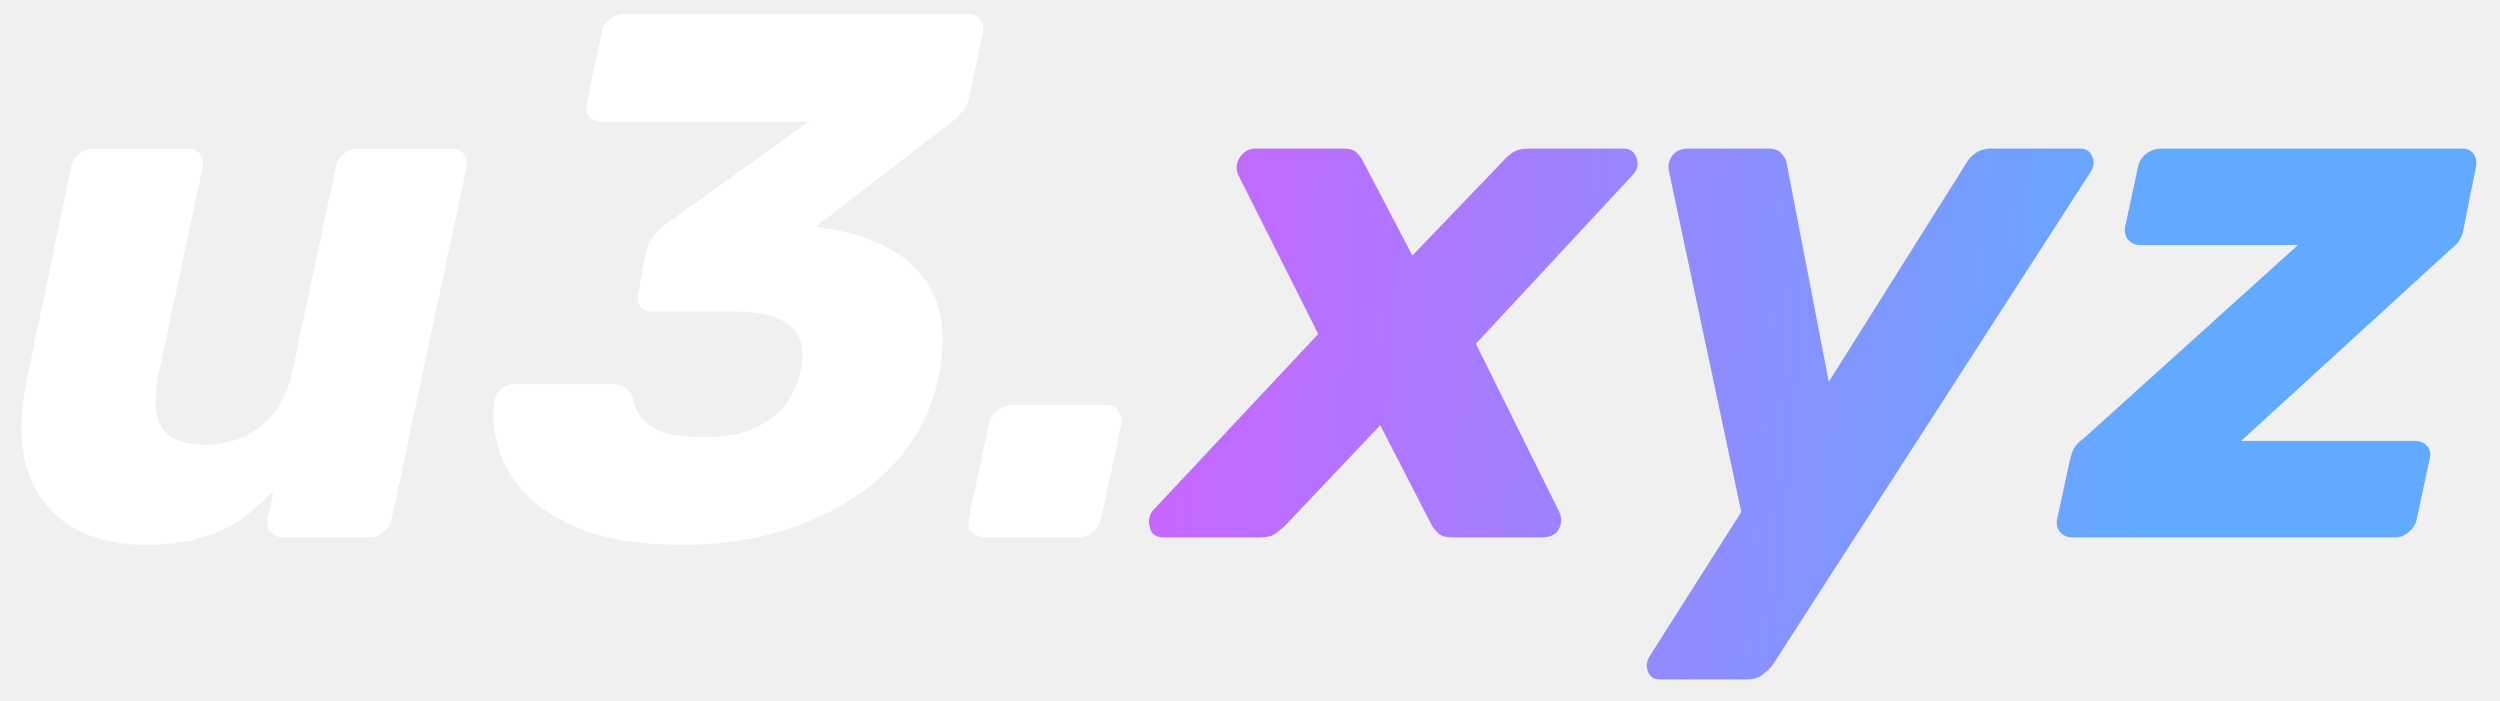
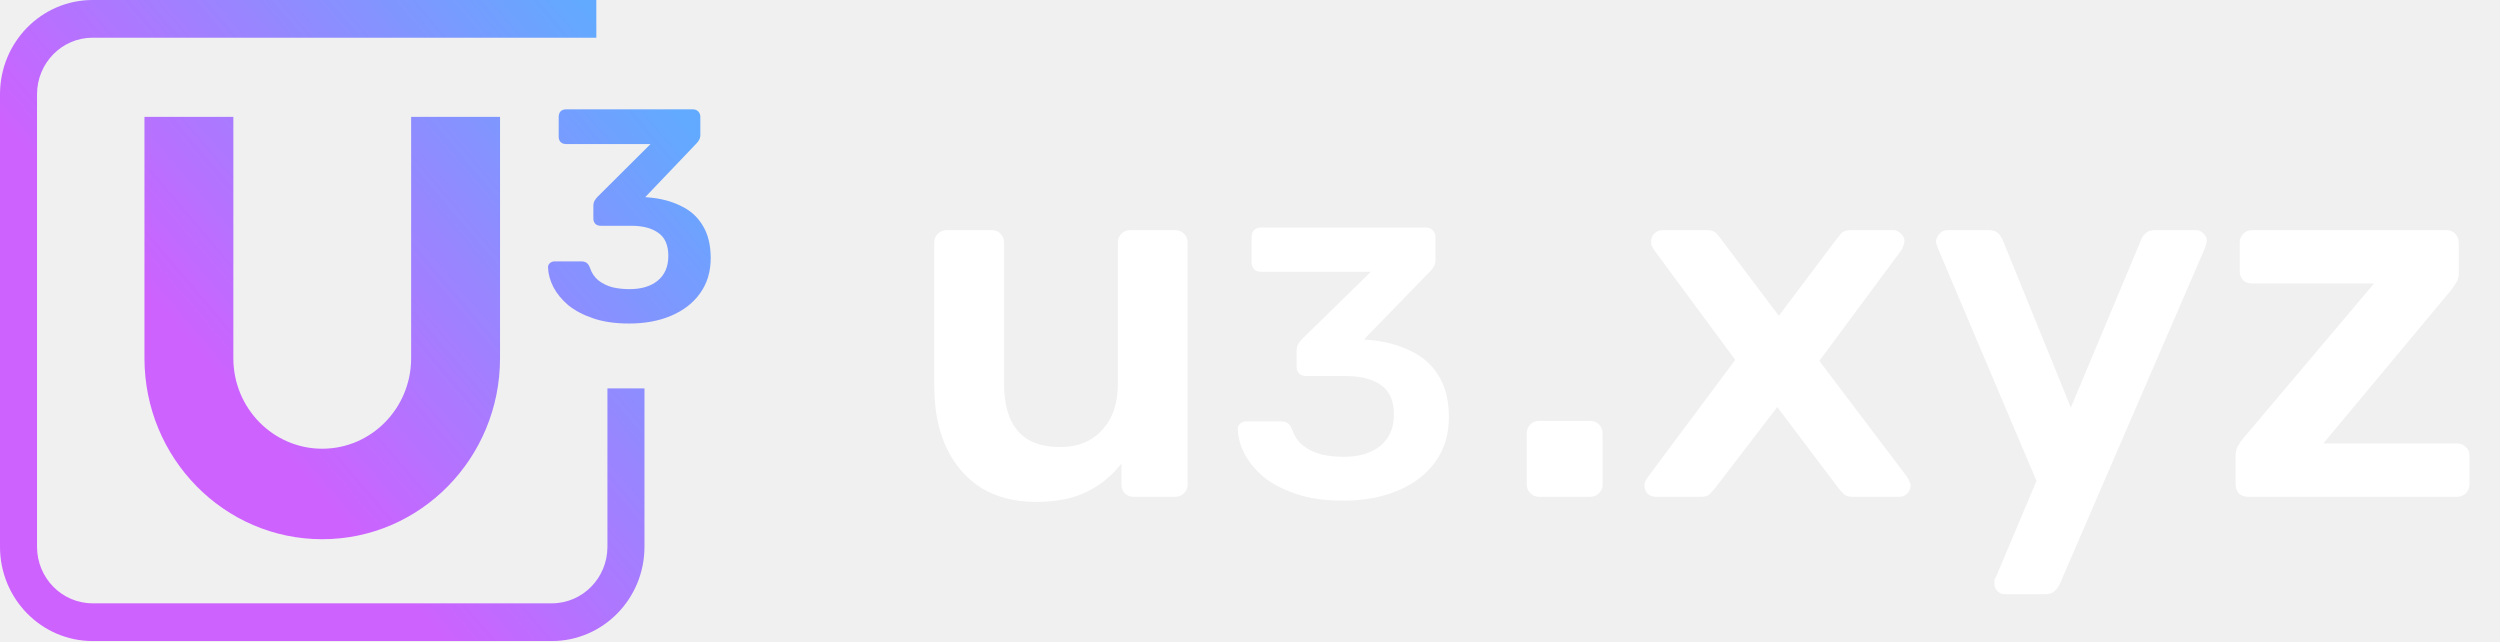
- <svg xmlns="http://www.w3.org/2000/svg" width="107" height="30" viewBox="0 0 107 30" fill="none">
-   <path d="M6.24 23.32C4.96 23.32 3.872 23.043 2.976 22.488C2.101 21.933 1.493 21.123 1.152 20.056C0.832 18.968 0.843 17.645 1.184 16.088L3.04 7.16C3.083 6.925 3.2 6.733 3.392 6.584C3.584 6.435 3.797 6.36 4.032 6.36H8.064C8.277 6.36 8.437 6.435 8.544 6.584C8.672 6.733 8.715 6.925 8.672 7.16L6.816 15.896C6.667 16.579 6.624 17.155 6.688 17.624C6.773 18.093 6.976 18.445 7.296 18.68C7.637 18.915 8.139 19.032 8.8 19.032C9.717 19.032 10.507 18.765 11.168 18.232C11.851 17.677 12.299 16.899 12.512 15.896L14.368 7.16C14.411 6.925 14.528 6.733 14.72 6.584C14.912 6.435 15.115 6.36 15.328 6.36H19.328C19.563 6.36 19.733 6.435 19.84 6.584C19.968 6.733 20.011 6.925 19.968 7.16L16.768 22.2C16.725 22.435 16.608 22.627 16.416 22.776C16.245 22.925 16.043 23 15.808 23H12.128C11.893 23 11.712 22.925 11.584 22.776C11.456 22.627 11.413 22.435 11.456 22.2L11.712 20.984C11.264 21.475 10.784 21.901 10.272 22.264C9.76 22.605 9.184 22.861 8.544 23.032C7.904 23.224 7.136 23.32 6.24 23.32ZM29.237 23.32C27.573 23.32 26.197 23.128 25.109 22.744C24.021 22.339 23.167 21.827 22.549 21.208C21.951 20.568 21.546 19.896 21.333 19.192C21.119 18.467 21.066 17.773 21.173 17.112C21.215 16.92 21.311 16.76 21.461 16.632C21.631 16.504 21.813 16.44 22.005 16.44H26.197C26.453 16.44 26.645 16.493 26.773 16.6C26.901 16.685 27.007 16.835 27.093 17.048C27.157 17.453 27.327 17.784 27.605 18.04C27.882 18.296 28.245 18.477 28.693 18.584C29.162 18.669 29.674 18.712 30.229 18.712C31.317 18.712 32.213 18.467 32.917 17.976C33.621 17.464 34.069 16.771 34.261 15.896C34.453 14.979 34.303 14.328 33.813 13.944C33.322 13.539 32.554 13.336 31.509 13.336H27.925C27.711 13.336 27.541 13.261 27.413 13.112C27.285 12.963 27.253 12.771 27.317 12.536L27.669 10.744C27.733 10.488 27.839 10.264 27.989 10.072C28.138 9.88 28.277 9.741 28.405 9.656L34.613 5.208H25.749C25.514 5.208 25.333 5.133 25.205 4.984C25.098 4.835 25.066 4.643 25.109 4.408L25.749 1.4C25.791 1.165 25.909 0.973 26.101 0.824C26.293 0.675 26.495 0.6 26.709 0.6H41.429C41.663 0.6 41.834 0.675 41.941 0.824C42.069 0.973 42.111 1.165 42.069 1.4L41.493 4.12C41.45 4.355 41.354 4.568 41.205 4.76C41.055 4.931 40.917 5.069 40.789 5.176L34.933 9.688L35.189 9.752C36.362 9.901 37.375 10.232 38.229 10.744C39.082 11.235 39.69 11.928 40.053 12.824C40.415 13.72 40.447 14.861 40.149 16.248C39.829 17.699 39.146 18.957 38.101 20.024C37.077 21.069 35.797 21.88 34.261 22.456C32.725 23.032 31.05 23.32 29.237 23.32ZM42.139 23C41.904 23 41.722 22.925 41.594 22.776C41.467 22.627 41.424 22.435 41.467 22.2L42.331 18.136C42.373 17.923 42.49 17.741 42.682 17.592C42.874 17.421 43.088 17.336 43.322 17.336H47.355C47.589 17.336 47.76 17.421 47.867 17.592C47.995 17.741 48.037 17.923 47.995 18.136L47.13 22.2C47.088 22.435 46.971 22.627 46.779 22.776C46.608 22.925 46.405 23 46.17 23H42.139Z" fill="white" />
-   <path d="M49.794 23C49.474 23 49.282 22.861 49.218 22.584C49.133 22.307 49.176 22.061 49.346 21.848L56.419 14.296L52.995 7.48C52.888 7.224 52.909 6.979 53.059 6.744C53.229 6.488 53.453 6.36 53.73 6.36H57.507C57.784 6.36 57.976 6.424 58.083 6.552C58.211 6.68 58.296 6.797 58.339 6.904L60.45 10.936L64.323 6.904C64.408 6.797 64.536 6.68 64.707 6.552C64.877 6.424 65.123 6.36 65.442 6.36H69.475C69.773 6.36 69.965 6.499 70.05 6.776C70.136 7.053 70.072 7.299 69.859 7.512L63.17 14.712L66.722 21.88C66.85 22.136 66.85 22.392 66.722 22.648C66.594 22.883 66.349 23 65.987 23H62.147C61.891 23 61.699 22.947 61.571 22.84C61.443 22.712 61.346 22.595 61.282 22.488L59.075 18.2L55.011 22.488C54.925 22.573 54.797 22.68 54.627 22.808C54.477 22.936 54.253 23 53.955 23H49.794ZM71.039 29.08C70.783 29.08 70.612 28.963 70.527 28.728C70.442 28.515 70.474 28.291 70.623 28.056L74.527 21.912L71.423 7.288C71.38 7.053 71.434 6.84 71.583 6.648C71.732 6.456 71.967 6.36 72.287 6.36H75.679C75.956 6.36 76.148 6.435 76.255 6.584C76.383 6.712 76.458 6.861 76.479 7.032L78.271 16.344L84.127 7.032C84.212 6.861 84.34 6.712 84.511 6.584C84.703 6.435 84.938 6.36 85.215 6.36H89.023C89.279 6.36 89.45 6.467 89.535 6.68C89.642 6.872 89.631 7.085 89.503 7.32L75.903 28.408C75.796 28.579 75.647 28.728 75.455 28.856C75.284 29.005 75.06 29.08 74.783 29.08H71.039ZM88.719 23C88.485 23 88.303 22.925 88.175 22.776C88.047 22.627 88.005 22.435 88.047 22.2L88.591 19.704C88.634 19.491 88.698 19.309 88.784 19.16C88.89 19.011 89.018 18.883 89.168 18.776L98.352 10.488H91.6C91.386 10.488 91.216 10.413 91.088 10.264C90.96 10.115 90.917 9.923 90.96 9.688L91.504 7.16C91.546 6.925 91.663 6.733 91.856 6.584C92.047 6.435 92.261 6.36 92.496 6.36H105.36C105.594 6.36 105.765 6.435 105.872 6.584C105.978 6.733 106.01 6.925 105.968 7.16L105.424 9.88C105.36 10.2 105.178 10.467 104.88 10.68L95.919 18.872H103.376C103.589 18.872 103.76 18.947 103.888 19.096C104.016 19.245 104.048 19.437 103.984 19.672L103.44 22.2C103.397 22.435 103.28 22.627 103.088 22.776C102.917 22.925 102.725 23 102.512 23H88.719Z" fill="url(#paint0_linear_171_2077)" />
+ <svg xmlns="http://www.w3.org/2000/svg" width="156" height="40" viewBox="0 0 156 40" fill="none">
+   <path d="M0 5.882C0 2.634 2.587 0 5.778 0H37.211V2.353H5.778C3.863 2.353 2.311 3.933 2.311 5.882V34.118C2.311 36.067 3.863 37.647 5.778 37.647H34.437C36.352 37.647 37.904 36.067 37.904 34.118V24.235H40.215V34.118C40.215 37.366 37.628 40 34.437 40H5.778C2.587 40 0 37.366 0 34.118V5.882Z" fill="url(#paint0_linear_468_5480)" />
+   <path d="M14.561 7.294V22.353C14.561 25.472 17.044 28 20.108 28C23.171 28 25.655 25.472 25.655 22.353V7.294H31.202V22.353C31.202 28.59 26.235 33.647 20.108 33.647C13.981 33.647 9.014 28.59 9.014 22.353V7.294H14.561Z" fill="url(#paint1_linear_468_5480)" />
+   <path d="M37.026 19.868C37.654 20.082 38.4 20.188 39.263 20.188C40.249 20.188 41.124 20.025 41.889 19.699C42.653 19.372 43.251 18.908 43.682 18.306C44.126 17.691 44.348 16.957 44.348 16.104C44.348 15.288 44.181 14.61 43.849 14.071C43.528 13.531 43.072 13.123 42.48 12.847C41.901 12.558 41.235 12.383 40.483 12.32L40.262 12.301L43.46 8.951C43.522 8.888 43.577 8.813 43.627 8.725C43.676 8.637 43.701 8.536 43.701 8.424V7.294C43.701 7.156 43.657 7.043 43.571 6.955C43.485 6.867 43.374 6.824 43.238 6.824H35.306C35.171 6.824 35.06 6.867 34.974 6.955C34.9 7.043 34.862 7.156 34.862 7.294V8.536C34.862 8.662 34.9 8.769 34.974 8.856C35.06 8.944 35.171 8.988 35.306 8.988H40.594L37.285 12.282C37.223 12.345 37.161 12.427 37.1 12.527C37.05 12.615 37.026 12.722 37.026 12.847V13.638C37.026 13.776 37.069 13.889 37.155 13.976C37.242 14.052 37.352 14.089 37.488 14.089H39.393C40.12 14.089 40.687 14.24 41.094 14.541C41.5 14.83 41.704 15.307 41.704 15.972C41.704 16.637 41.482 17.151 41.038 17.515C40.607 17.867 40.021 18.042 39.282 18.042C38.912 18.042 38.56 18.005 38.228 17.929C37.895 17.842 37.599 17.697 37.34 17.497C37.094 17.296 36.915 17.026 36.804 16.687C36.742 16.537 36.668 16.436 36.582 16.386C36.496 16.336 36.391 16.311 36.268 16.311H34.604C34.493 16.311 34.394 16.348 34.308 16.424C34.234 16.486 34.197 16.574 34.197 16.687C34.209 17.089 34.32 17.497 34.53 17.911C34.739 18.312 35.047 18.689 35.454 19.04C35.873 19.379 36.397 19.655 37.026 19.868Z" fill="url(#paint2_linear_468_5480)" />
+   <path d="M64.636 31.32C63.334 31.32 62.204 31.032 61.244 30.456C60.305 29.859 59.58 29.027 59.068 27.96C58.556 26.872 58.3 25.592 58.3 24.12V15.128C58.3 14.915 58.374 14.733 58.524 14.584C58.673 14.435 58.854 14.36 59.068 14.36H61.884C62.118 14.36 62.3 14.435 62.428 14.584C62.577 14.733 62.652 14.915 62.652 15.128V23.928C62.652 26.573 63.814 27.896 66.14 27.896C67.249 27.896 68.124 27.544 68.764 26.84C69.425 26.136 69.756 25.165 69.756 23.928V15.128C69.756 14.915 69.83 14.733 69.98 14.584C70.129 14.435 70.31 14.36 70.524 14.36H73.34C73.553 14.36 73.734 14.435 73.884 14.584C74.033 14.733 74.108 14.915 74.108 15.128V30.232C74.108 30.445 74.033 30.627 73.884 30.776C73.734 30.925 73.553 31 73.34 31H70.748C70.513 31 70.321 30.925 70.172 30.776C70.044 30.627 69.98 30.445 69.98 30.232V28.92C69.404 29.667 68.689 30.253 67.836 30.68C66.982 31.107 65.916 31.32 64.636 31.32Z" fill="white" />
+   <path d="M83.812 31.24C82.692 31.24 81.724 31.104 80.908 30.832C80.092 30.56 79.412 30.208 78.868 29.776C78.34 29.328 77.94 28.848 77.668 28.336C77.396 27.808 77.252 27.288 77.236 26.776C77.236 26.632 77.284 26.52 77.38 26.44C77.492 26.344 77.62 26.296 77.764 26.296H79.924C80.084 26.296 80.22 26.328 80.332 26.392C80.444 26.456 80.54 26.584 80.62 26.776C80.764 27.208 80.996 27.552 81.316 27.808C81.652 28.064 82.036 28.248 82.468 28.36C82.9 28.456 83.356 28.504 83.836 28.504C84.796 28.504 85.556 28.28 86.116 27.832C86.692 27.368 86.98 26.712 86.98 25.864C86.98 25.016 86.716 24.408 86.188 24.04C85.66 23.656 84.924 23.464 83.98 23.464H81.508C81.332 23.464 81.188 23.416 81.076 23.32C80.964 23.208 80.908 23.064 80.908 22.888V21.88C80.908 21.72 80.94 21.584 81.004 21.472C81.084 21.344 81.164 21.24 81.244 21.16L85.54 16.96H78.676C78.5 16.96 78.356 16.904 78.244 16.792C78.148 16.68 78.1 16.544 78.1 16.384V14.8C78.1 14.624 78.148 14.48 78.244 14.368C78.356 14.256 78.5 14.2 78.676 14.2H88.972C89.148 14.2 89.292 14.256 89.404 14.368C89.516 14.48 89.572 14.624 89.572 14.8V16.24C89.572 16.384 89.54 16.512 89.476 16.624C89.412 16.736 89.34 16.832 89.26 16.912L85.108 21.184L85.396 21.208C86.372 21.288 87.236 21.512 87.988 21.88C88.756 22.232 89.348 22.752 89.764 23.44C90.196 24.128 90.412 24.992 90.412 26.032C90.412 27.12 90.124 28.056 89.548 28.84C88.988 29.608 88.212 30.2 87.22 30.616C86.228 31.032 85.092 31.24 83.812 31.24Z" fill="white" />
+   <path d="M96.036 31C95.822 31 95.641 30.925 95.492 30.776C95.342 30.627 95.268 30.445 95.268 30.232V27.064C95.268 26.829 95.342 26.637 95.492 26.488C95.641 26.339 95.822 26.264 96.036 26.264H99.236C99.449 26.264 99.63 26.339 99.78 26.488C99.929 26.637 100.004 26.829 100.004 27.064V30.232C100.004 30.445 99.929 30.627 99.78 30.776C99.63 30.925 99.449 31 99.236 31H96.036ZM103.318 31C103.126 31 102.956 30.936 102.806 30.808C102.678 30.659 102.614 30.488 102.614 30.296C102.614 30.232 102.625 30.157 102.646 30.072C102.689 29.987 102.753 29.88 102.838 29.752L108.278 22.456L103.222 15.608C103.158 15.501 103.105 15.405 103.062 15.32C103.041 15.235 103.03 15.149 103.03 15.064C103.03 14.872 103.094 14.712 103.222 14.584C103.372 14.435 103.542 14.36 103.734 14.36H106.518C106.774 14.36 106.966 14.424 107.094 14.552C107.222 14.68 107.318 14.797 107.382 14.904L110.998 19.704L114.614 14.904C114.7 14.797 114.796 14.68 114.902 14.552C115.03 14.424 115.222 14.36 115.478 14.36H118.134C118.326 14.36 118.486 14.435 118.614 14.584C118.764 14.712 118.838 14.861 118.838 15.032C118.838 15.139 118.817 15.235 118.774 15.32C118.753 15.405 118.71 15.501 118.646 15.608L113.526 22.52L118.998 29.752C119.084 29.88 119.137 29.987 119.158 30.072C119.201 30.157 119.222 30.232 119.222 30.296C119.222 30.488 119.148 30.659 118.998 30.808C118.87 30.936 118.71 31 118.518 31H115.606C115.372 31 115.19 30.947 115.062 30.84C114.934 30.712 114.828 30.595 114.742 30.488L110.902 25.4L106.998 30.488C106.913 30.595 106.806 30.712 106.678 30.84C106.572 30.947 106.39 31 106.134 31H103.318ZM125.093 37.08C124.922 37.08 124.773 37.016 124.645 36.888C124.517 36.76 124.453 36.611 124.453 36.44C124.453 36.355 124.453 36.269 124.453 36.184C124.474 36.12 124.517 36.035 124.581 35.928L127.077 30.008L120.933 15.512C120.847 15.299 120.805 15.149 120.805 15.064C120.826 14.872 120.901 14.712 121.029 14.584C121.157 14.435 121.317 14.36 121.509 14.36H124.101C124.357 14.36 124.549 14.424 124.677 14.552C124.805 14.68 124.901 14.819 124.965 14.968L129.221 25.432L133.605 14.968C133.669 14.797 133.765 14.659 133.893 14.552C134.021 14.424 134.213 14.36 134.469 14.36H137.029C137.199 14.36 137.349 14.424 137.477 14.552C137.626 14.68 137.701 14.829 137.701 15C137.701 15.128 137.658 15.299 137.573 15.512L128.517 36.472C128.431 36.643 128.325 36.781 128.197 36.888C128.069 37.016 127.877 37.08 127.621 37.08H125.093ZM140.271 31C140.036 31 139.844 30.925 139.695 30.776C139.567 30.627 139.503 30.445 139.503 30.232V28.408C139.503 28.216 139.545 28.035 139.631 27.864C139.737 27.672 139.844 27.512 139.951 27.384L148.143 17.688H140.527C140.313 17.688 140.132 17.624 139.983 17.496C139.833 17.347 139.759 17.155 139.759 16.92V15.128C139.759 14.915 139.833 14.733 139.983 14.584C140.132 14.435 140.313 14.36 140.527 14.36H152.655C152.889 14.36 153.071 14.435 153.199 14.584C153.348 14.733 153.423 14.915 153.423 15.128V17.08C153.423 17.272 153.38 17.443 153.295 17.592C153.209 17.741 153.103 17.901 152.975 18.072L144.975 27.672H153.327C153.54 27.672 153.721 27.747 153.871 27.896C154.02 28.024 154.095 28.205 154.095 28.44V30.232C154.095 30.445 154.02 30.627 153.871 30.776C153.721 30.925 153.54 31 153.327 31H140.271Z" fill="white" />
  <defs>
-     <linearGradient id="paint0_linear_171_2077" x1="48.899" y1="-7" x2="93.404" y2="-3.728" gradientUnits="userSpaceOnUse">
+     <linearGradient id="paint0_linear_468_5480" x1="-3" y1="4" x2="21.674" y2="-17.048" gradientUnits="userSpaceOnUse">
+       <stop stop-color="#CD62FF" />
+       <stop offset="1" stop-color="#62AAFF" />
+     </linearGradient>
+     <linearGradient id="paint1_linear_468_5480" x1="-3" y1="4" x2="21.674" y2="-17.048" gradientUnits="userSpaceOnUse">
+       <stop stop-color="#CD62FF" />
+       <stop offset="1" stop-color="#62AAFF" />
+     </linearGradient>
+     <linearGradient id="paint2_linear_468_5480" x1="-3" y1="4" x2="21.674" y2="-17.048" gradientUnits="userSpaceOnUse">
      <stop stop-color="#CD62FF" />
      <stop offset="1" stop-color="#62AAFF" />
    </linearGradient>
  </defs>
</svg>
